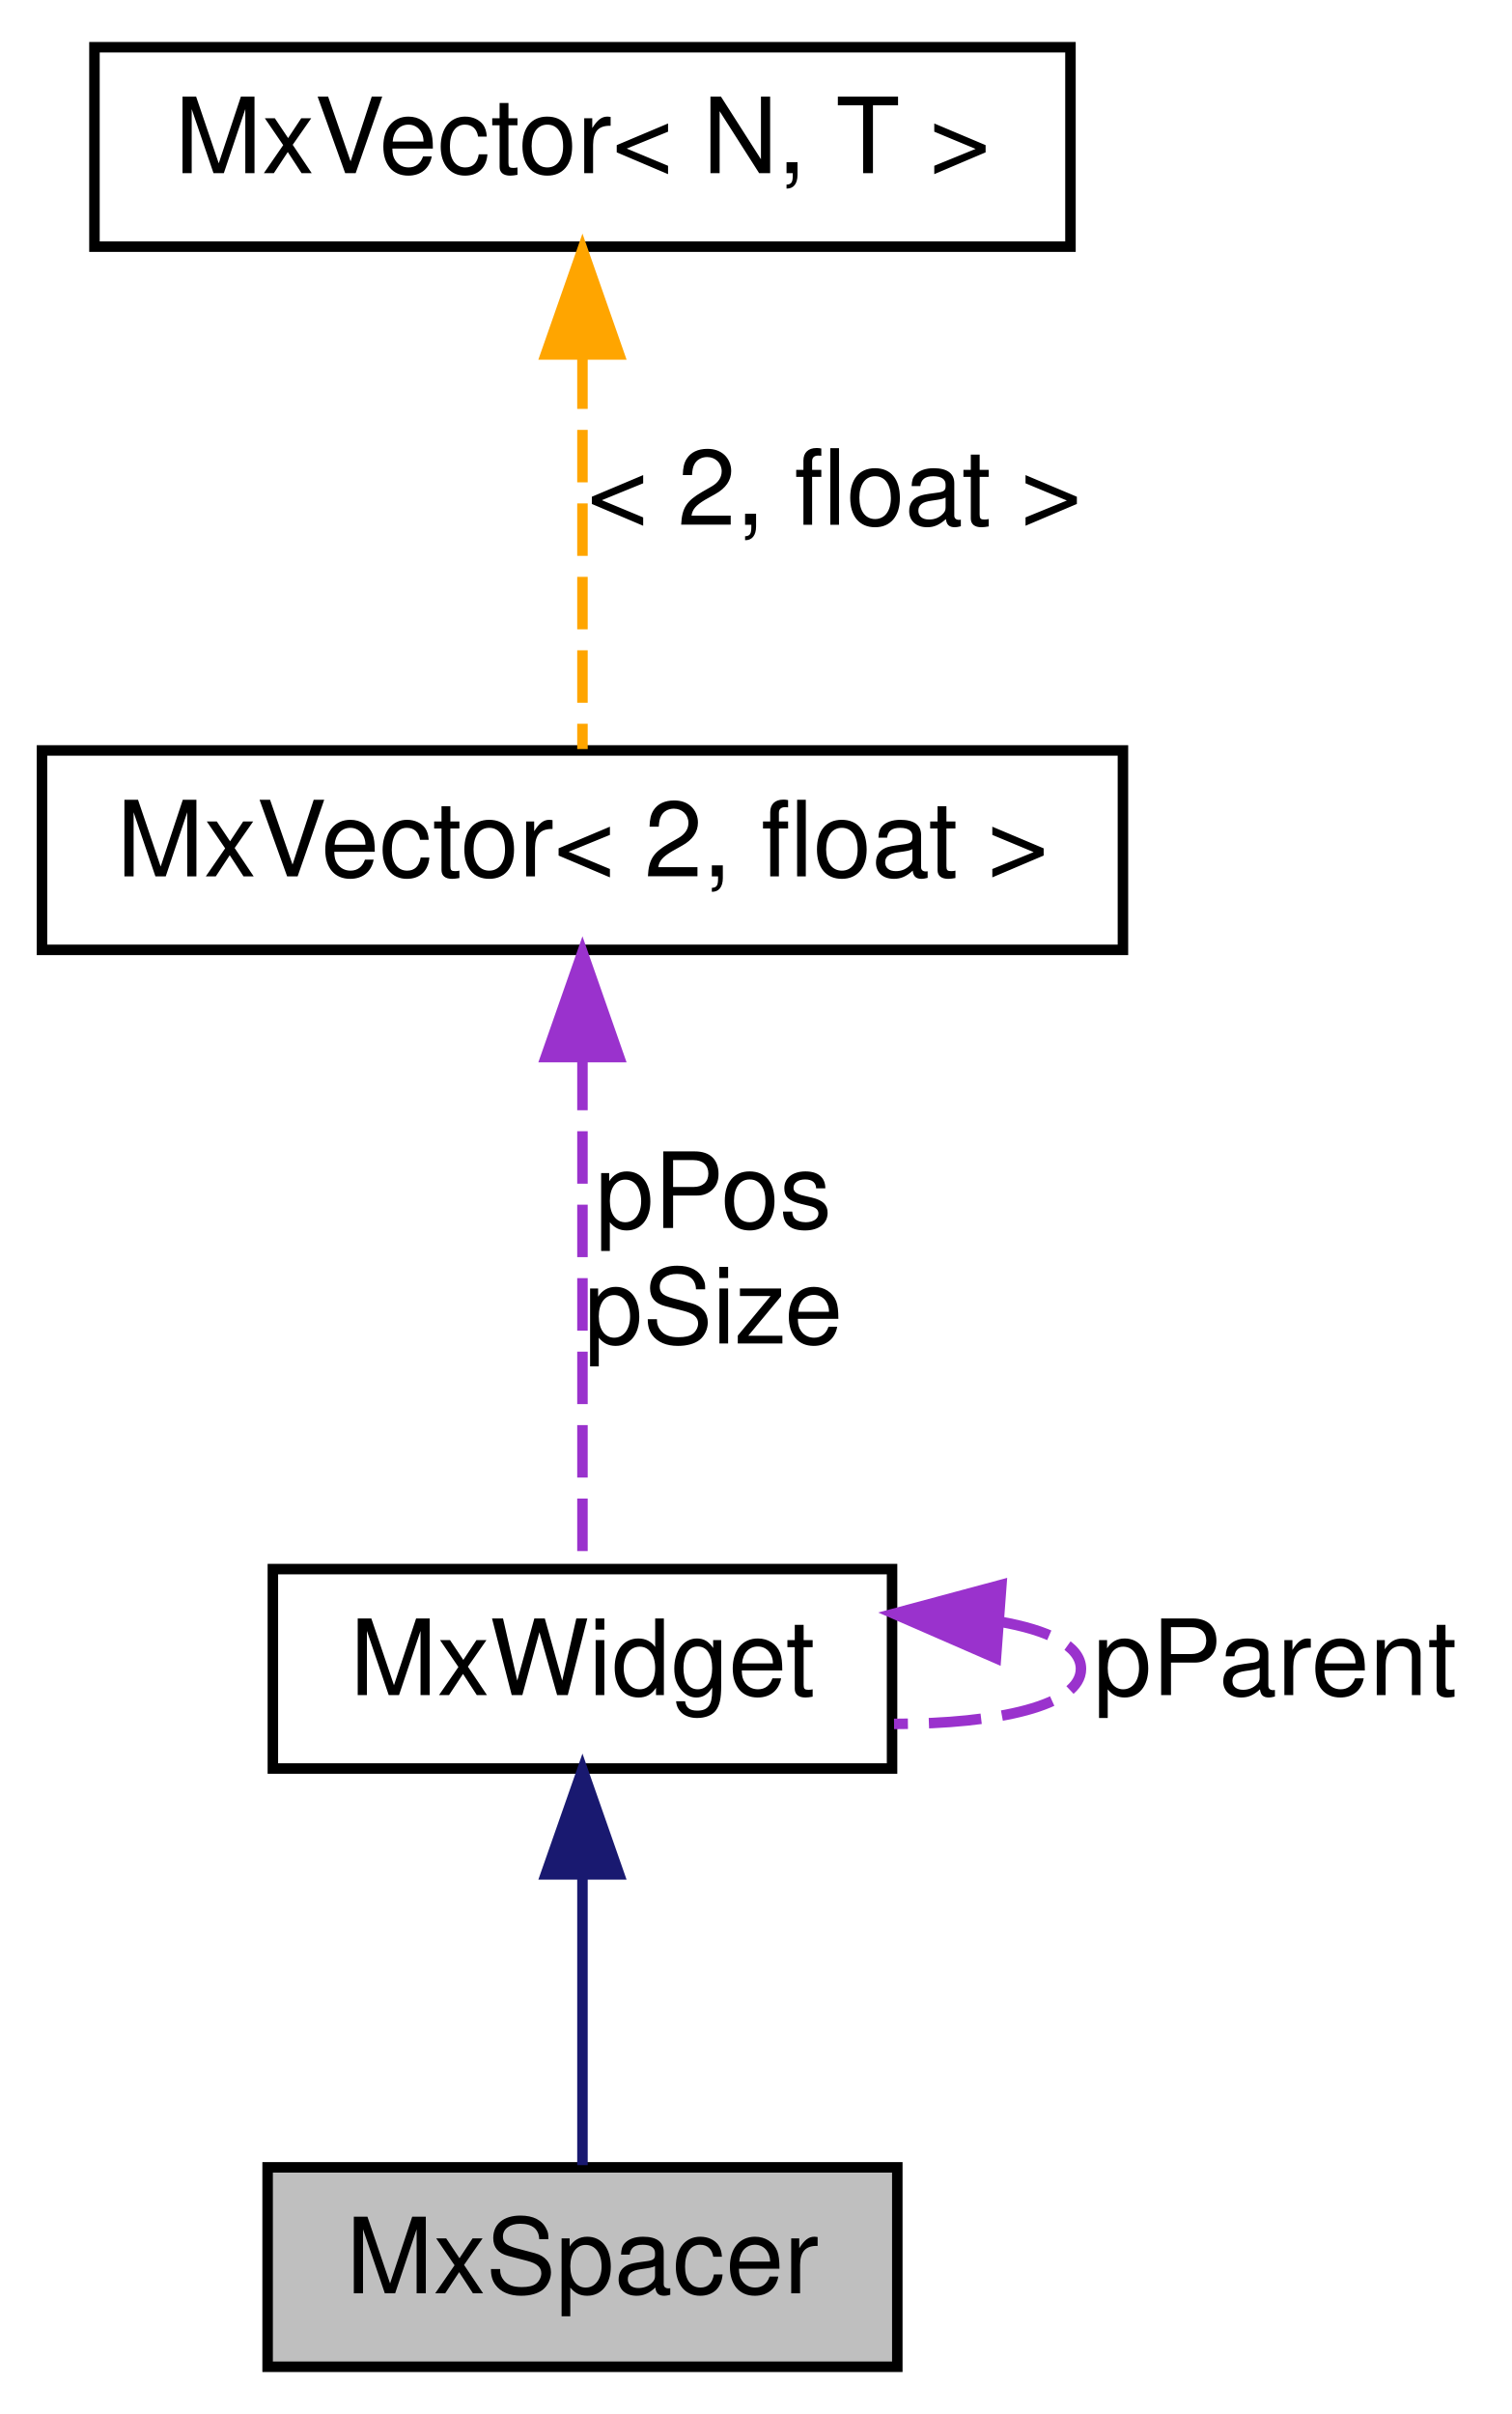
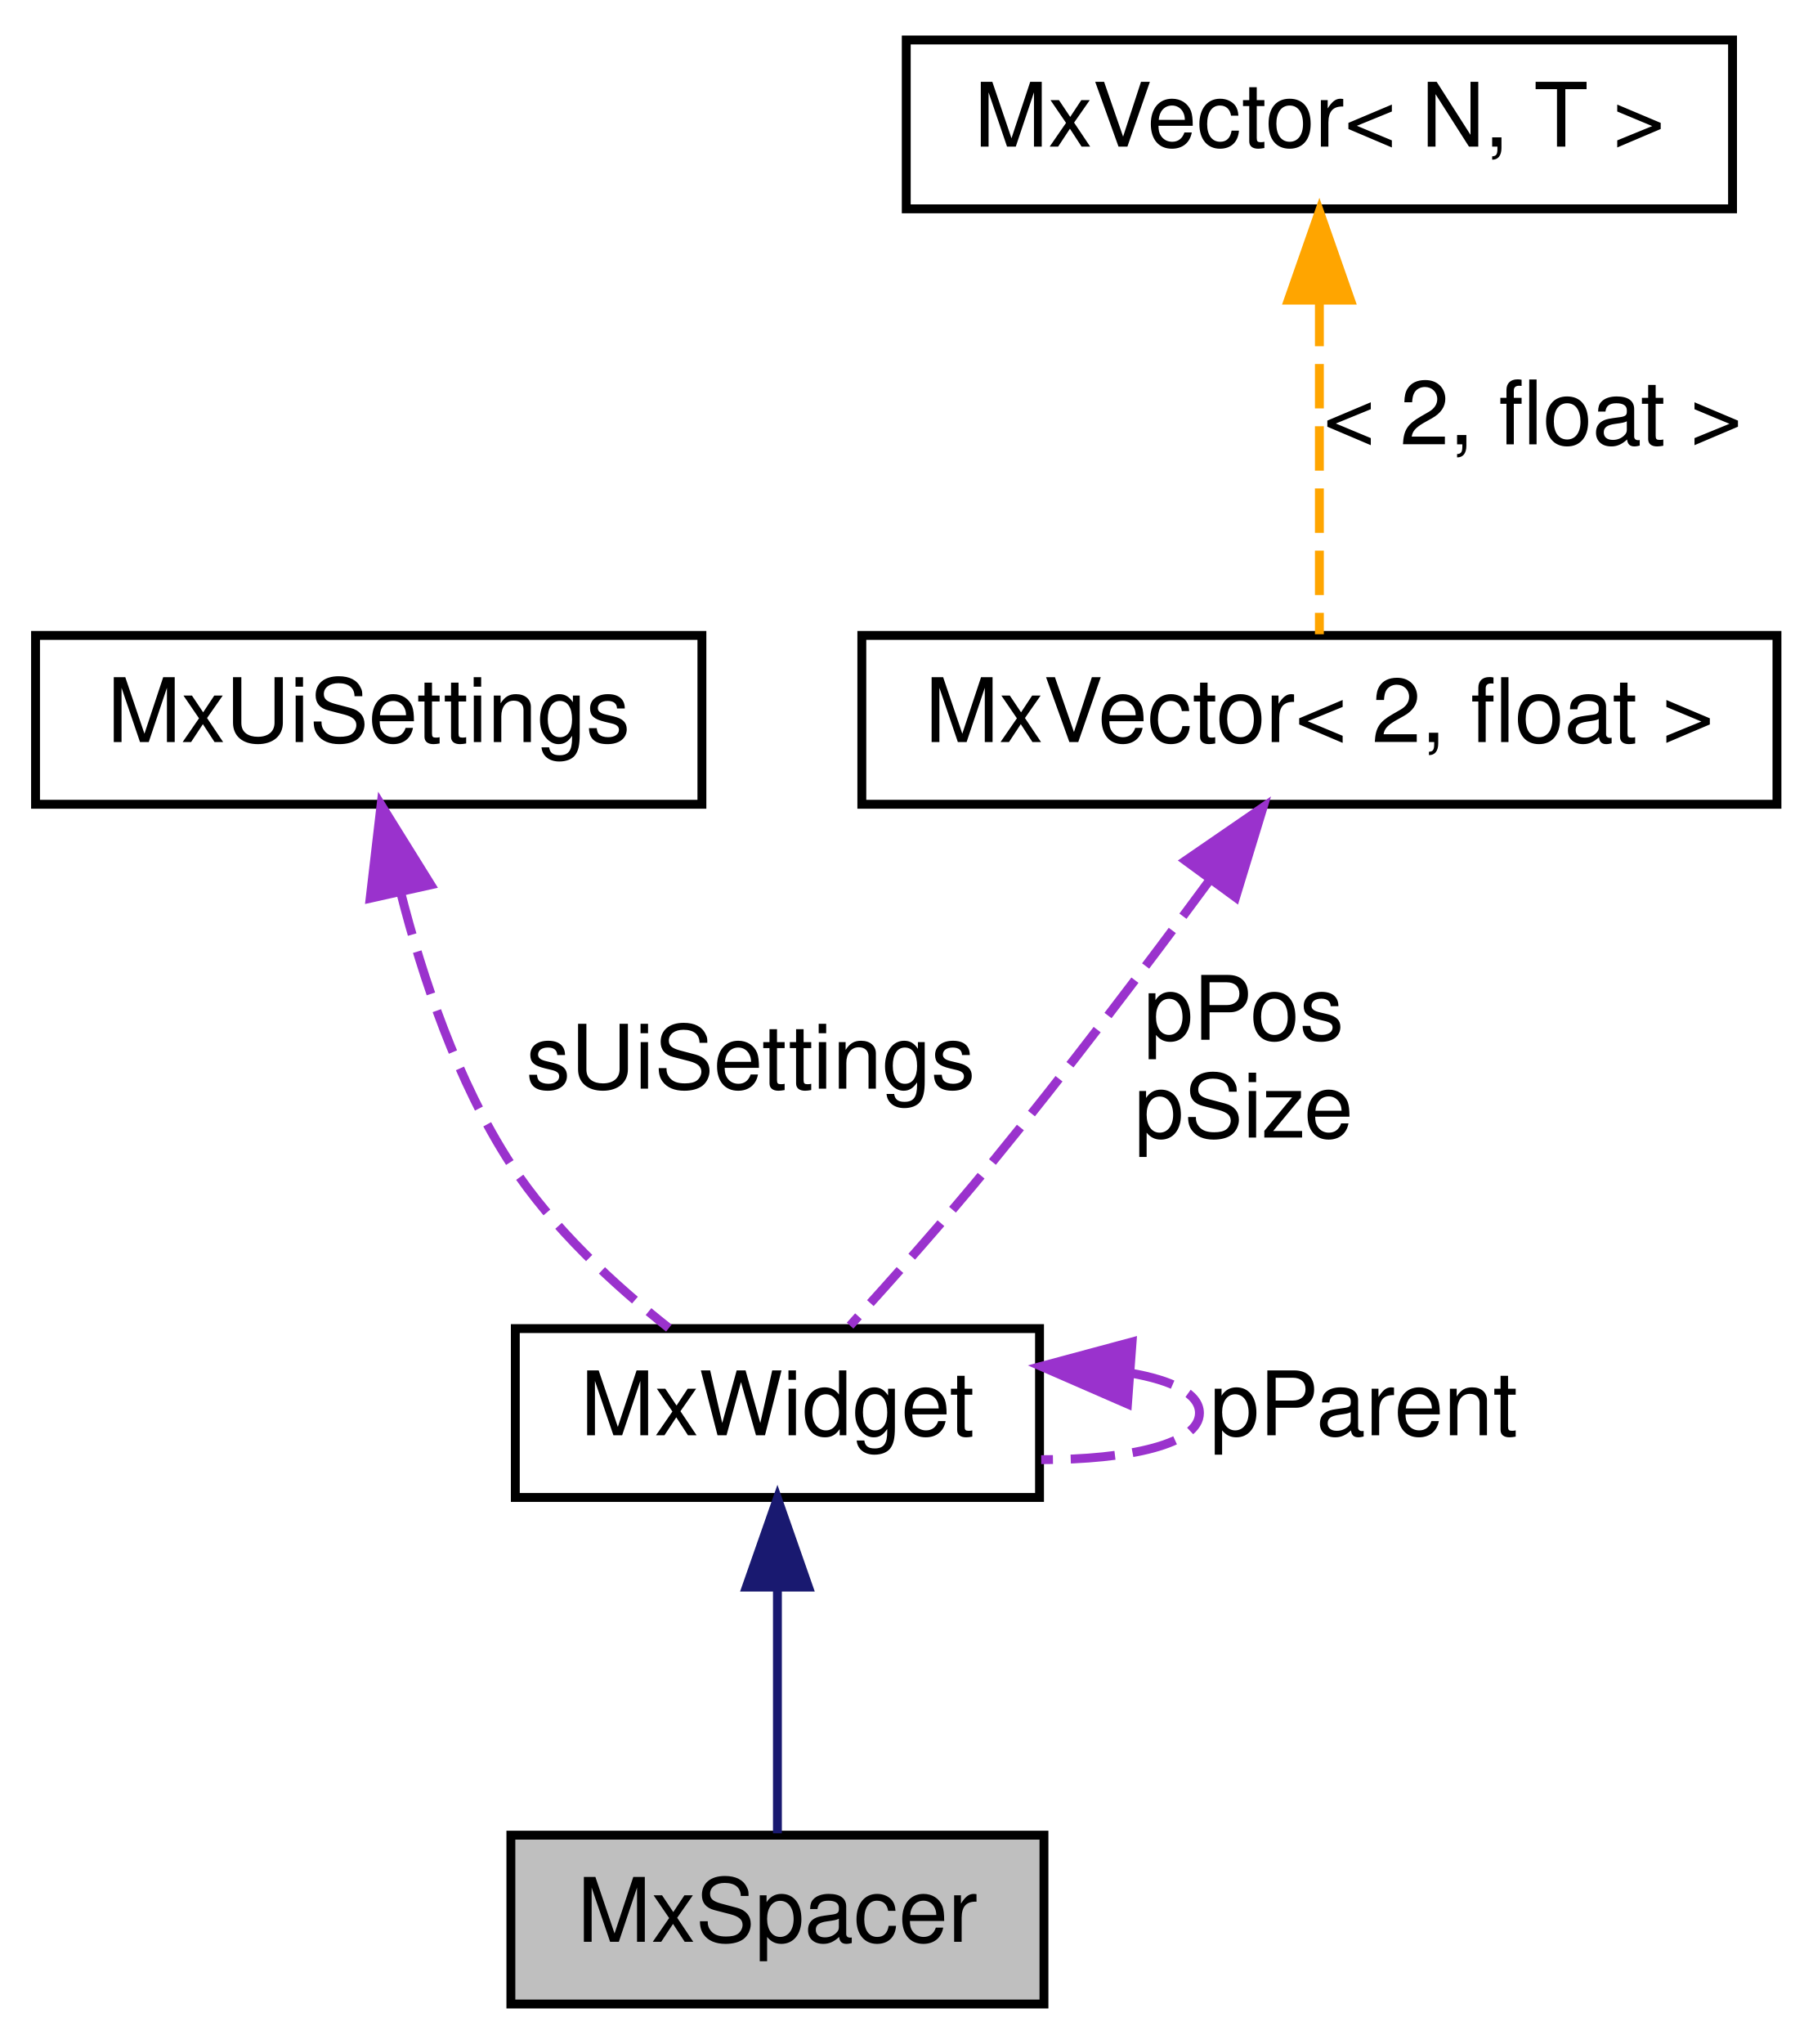
- <svg xmlns="http://www.w3.org/2000/svg" xmlns:xlink="http://www.w3.org/1999/xlink" width="144pt" height="230pt" viewBox="0.00 0.00 144.00 230.00">
+ <svg xmlns="http://www.w3.org/2000/svg" xmlns:xlink="http://www.w3.org/1999/xlink" width="204pt" height="230pt" viewBox="0.00 0.00 204.00 230.00">
  <g id="graph0" class="graph" transform="scale(1 1) rotate(0) translate(4 226)">
    <g id="node1" class="node">
      <g id="a_node1">
        <a xlink:title=" ">
-           <polygon fill="#bfbfbf" stroke="black" points="21.5,-0.5 21.5,-19.5 81.5,-19.5 81.5,-0.5 21.5,-0.5" />
-           <text text-anchor="middle" x="51.5" y="-7.5" font-family="Helvetica,sans-Serif" font-size="10.00">MxSpacer</text>
+           <polygon fill="#bfbfbf" stroke="black" points="53.5,-0.5 53.5,-19.5 113.5,-19.5 113.5,-0.5 53.5,-0.5" />
+           <text text-anchor="middle" x="83.5" y="-7.5" font-family="Helvetica,sans-Serif" font-size="10.00">MxSpacer</text>
        </a>
      </g>
    </g>
    <g id="node2" class="node">
      <g id="a_node2">
        <a xlink:href="class_mx_widget.html" target="_top" xlink:title=" ">
-           <polygon fill="none" stroke="black" points="22,-57.5 22,-76.5 81,-76.5 81,-57.5 22,-57.5" />
-           <text text-anchor="middle" x="51.5" y="-64.5" font-family="Helvetica,sans-Serif" font-size="10.00">MxWidget</text>
+           <polygon fill="none" stroke="black" points="54,-57.5 54,-76.5 113,-76.5 113,-57.5 54,-57.5" />
+           <text text-anchor="middle" x="83.5" y="-64.5" font-family="Helvetica,sans-Serif" font-size="10.00">MxWidget</text>
        </a>
      </g>
    </g>
    <g id="edge1" class="edge">
-       <path fill="none" stroke="midnightblue" d="M51.5,-47.12C51.5,-37.82 51.5,-27.06 51.5,-19.71" />
-       <polygon fill="midnightblue" stroke="midnightblue" points="48,-47.41 51.5,-57.41 55,-47.41 48,-47.41" />
+       <path fill="none" stroke="midnightblue" d="M83.5,-47.12C83.5,-37.82 83.5,-27.06 83.5,-19.71" />
+       <polygon fill="midnightblue" stroke="midnightblue" points="80,-47.41 83.5,-57.41 87,-47.41 80,-47.41" />
    </g>
-     <g id="edge4" class="edge">
-       <path fill="none" stroke="#9a32cd" stroke-dasharray="5,2" d="M91.17,-71.51C95.91,-70.69 99,-69.19 99,-67 99,-63.5 91.08,-61.75 81.19,-61.75" />
-       <polygon fill="#9a32cd" stroke="#9a32cd" points="90.9,-68.02 81.19,-72.25 91.42,-75 90.9,-68.02" />
-       <text text-anchor="middle" x="117.5" y="-64.5" font-family="Helvetica,sans-Serif" font-size="10.00"> pParent</text>
+     <g id="edge5" class="edge">
+       <path fill="none" stroke="#9a32cd" stroke-dasharray="5,2" d="M123.17,-71.51C127.91,-70.69 131,-69.19 131,-67 131,-63.5 123.08,-61.75 113.19,-61.75" />
+       <polygon fill="#9a32cd" stroke="#9a32cd" points="122.9,-68.02 113.19,-72.25 123.42,-75 122.9,-68.02" />
+       <text text-anchor="middle" x="149.5" y="-64.5" font-family="Helvetica,sans-Serif" font-size="10.00"> pParent</text>
    </g>
    <g id="node3" class="node">
      <g id="a_node3">
-         <a xlink:href="class_mx_vector.html" target="_top" xlink:title=" ">
-           <polygon fill="none" stroke="black" points="0,-135.5 0,-154.5 103,-154.5 103,-135.5 0,-135.5" />
-           <text text-anchor="middle" x="51.5" y="-142.5" font-family="Helvetica,sans-Serif" font-size="10.00">MxVector&lt; 2, float &gt;</text>
+         <a xlink:href="class_mx_ui_settings.html" target="_top" xlink:title=" ">
+           <polygon fill="none" stroke="black" points="0,-135.5 0,-154.5 75,-154.5 75,-135.5 0,-135.5" />
+           <text text-anchor="middle" x="37.5" y="-142.5" font-family="Helvetica,sans-Serif" font-size="10.00">MxUiSettings</text>
        </a>
      </g>
    </g>
    <g id="edge2" class="edge">
-       <path fill="none" stroke="#9a32cd" stroke-dasharray="5,2" d="M51.5,-125.22C51.5,-109.7 51.5,-88.36 51.5,-76.62" />
-       <polygon fill="#9a32cd" stroke="#9a32cd" points="48,-125.28 51.5,-135.28 55,-125.28 48,-125.28" />
-       <text text-anchor="middle" x="64" y="-109" font-family="Helvetica,sans-Serif" font-size="10.00"> pPos</text>
-       <text text-anchor="middle" x="64" y="-98" font-family="Helvetica,sans-Serif" font-size="10.00">pSize</text>
+       <path fill="none" stroke="#9a32cd" stroke-dasharray="5,2" d="M41.08,-125.66C43.54,-116 47.47,-104.27 53.5,-95 58.16,-87.83 65.19,-81.37 71.28,-76.56" />
+       <polygon fill="#9a32cd" stroke="#9a32cd" points="37.66,-124.92 38.89,-135.44 44.49,-126.44 37.66,-124.92" />
+       <text text-anchor="middle" x="80.5" y="-103.5" font-family="Helvetica,sans-Serif" font-size="10.00"> sUiSettings</text>
    </g>
    <g id="node4" class="node">
      <g id="a_node4">
        <a xlink:href="class_mx_vector.html" target="_top" xlink:title=" ">
-           <polygon fill="none" stroke="black" points="5,-202.5 5,-221.5 98,-221.5 98,-202.5 5,-202.5" />
-           <text text-anchor="middle" x="51.5" y="-209.5" font-family="Helvetica,sans-Serif" font-size="10.00">MxVector&lt; N, T &gt;</text>
+           <polygon fill="none" stroke="black" points="93,-135.5 93,-154.5 196,-154.5 196,-135.5 93,-135.5" />
+           <text text-anchor="middle" x="144.5" y="-142.5" font-family="Helvetica,sans-Serif" font-size="10.00">MxVector&lt; 2, float &gt;</text>
        </a>
      </g>
    </g>
    <g id="edge3" class="edge">
-       <path fill="none" stroke="orange" stroke-dasharray="5,2" d="M51.5,-192.04C51.5,-179.67 51.5,-164.12 51.5,-154.63" />
-       <polygon fill="orange" stroke="orange" points="48,-192.23 51.5,-202.23 55,-192.23 48,-192.23" />
-       <text text-anchor="middle" x="75.5" y="-176" font-family="Helvetica,sans-Serif" font-size="10.00"> &lt; 2, float &gt;</text>
+       <path fill="none" stroke="#9a32cd" stroke-dasharray="5,2" d="M132.12,-126.92C125.08,-117.38 116,-105.37 107.5,-95 102.41,-88.79 96.41,-82.04 91.68,-76.84" />
+       <polygon fill="#9a32cd" stroke="#9a32cd" points="129.43,-129.16 138.16,-135.16 135.07,-125.03 129.43,-129.16" />
+       <text text-anchor="middle" x="136" y="-109" font-family="Helvetica,sans-Serif" font-size="10.00"> pPos</text>
+       <text text-anchor="middle" x="136" y="-98" font-family="Helvetica,sans-Serif" font-size="10.00">pSize</text>
+     </g>
+     <g id="node5" class="node">
+       <g id="a_node5">
+         <a xlink:href="class_mx_vector.html" target="_top" xlink:title=" ">
+           <polygon fill="none" stroke="black" points="98,-202.5 98,-221.5 191,-221.5 191,-202.5 98,-202.5" />
+           <text text-anchor="middle" x="144.5" y="-209.5" font-family="Helvetica,sans-Serif" font-size="10.00">MxVector&lt; N, T &gt;</text>
+         </a>
+       </g>
+     </g>
+     <g id="edge4" class="edge">
+       <path fill="none" stroke="orange" stroke-dasharray="5,2" d="M144.5,-192.04C144.5,-179.67 144.5,-164.12 144.5,-154.63" />
+       <polygon fill="orange" stroke="orange" points="141,-192.23 144.5,-202.23 148,-192.23 141,-192.23" />
+       <text text-anchor="middle" x="168.5" y="-176" font-family="Helvetica,sans-Serif" font-size="10.00"> &lt; 2, float &gt;</text>
    </g>
  </g>
</svg>
